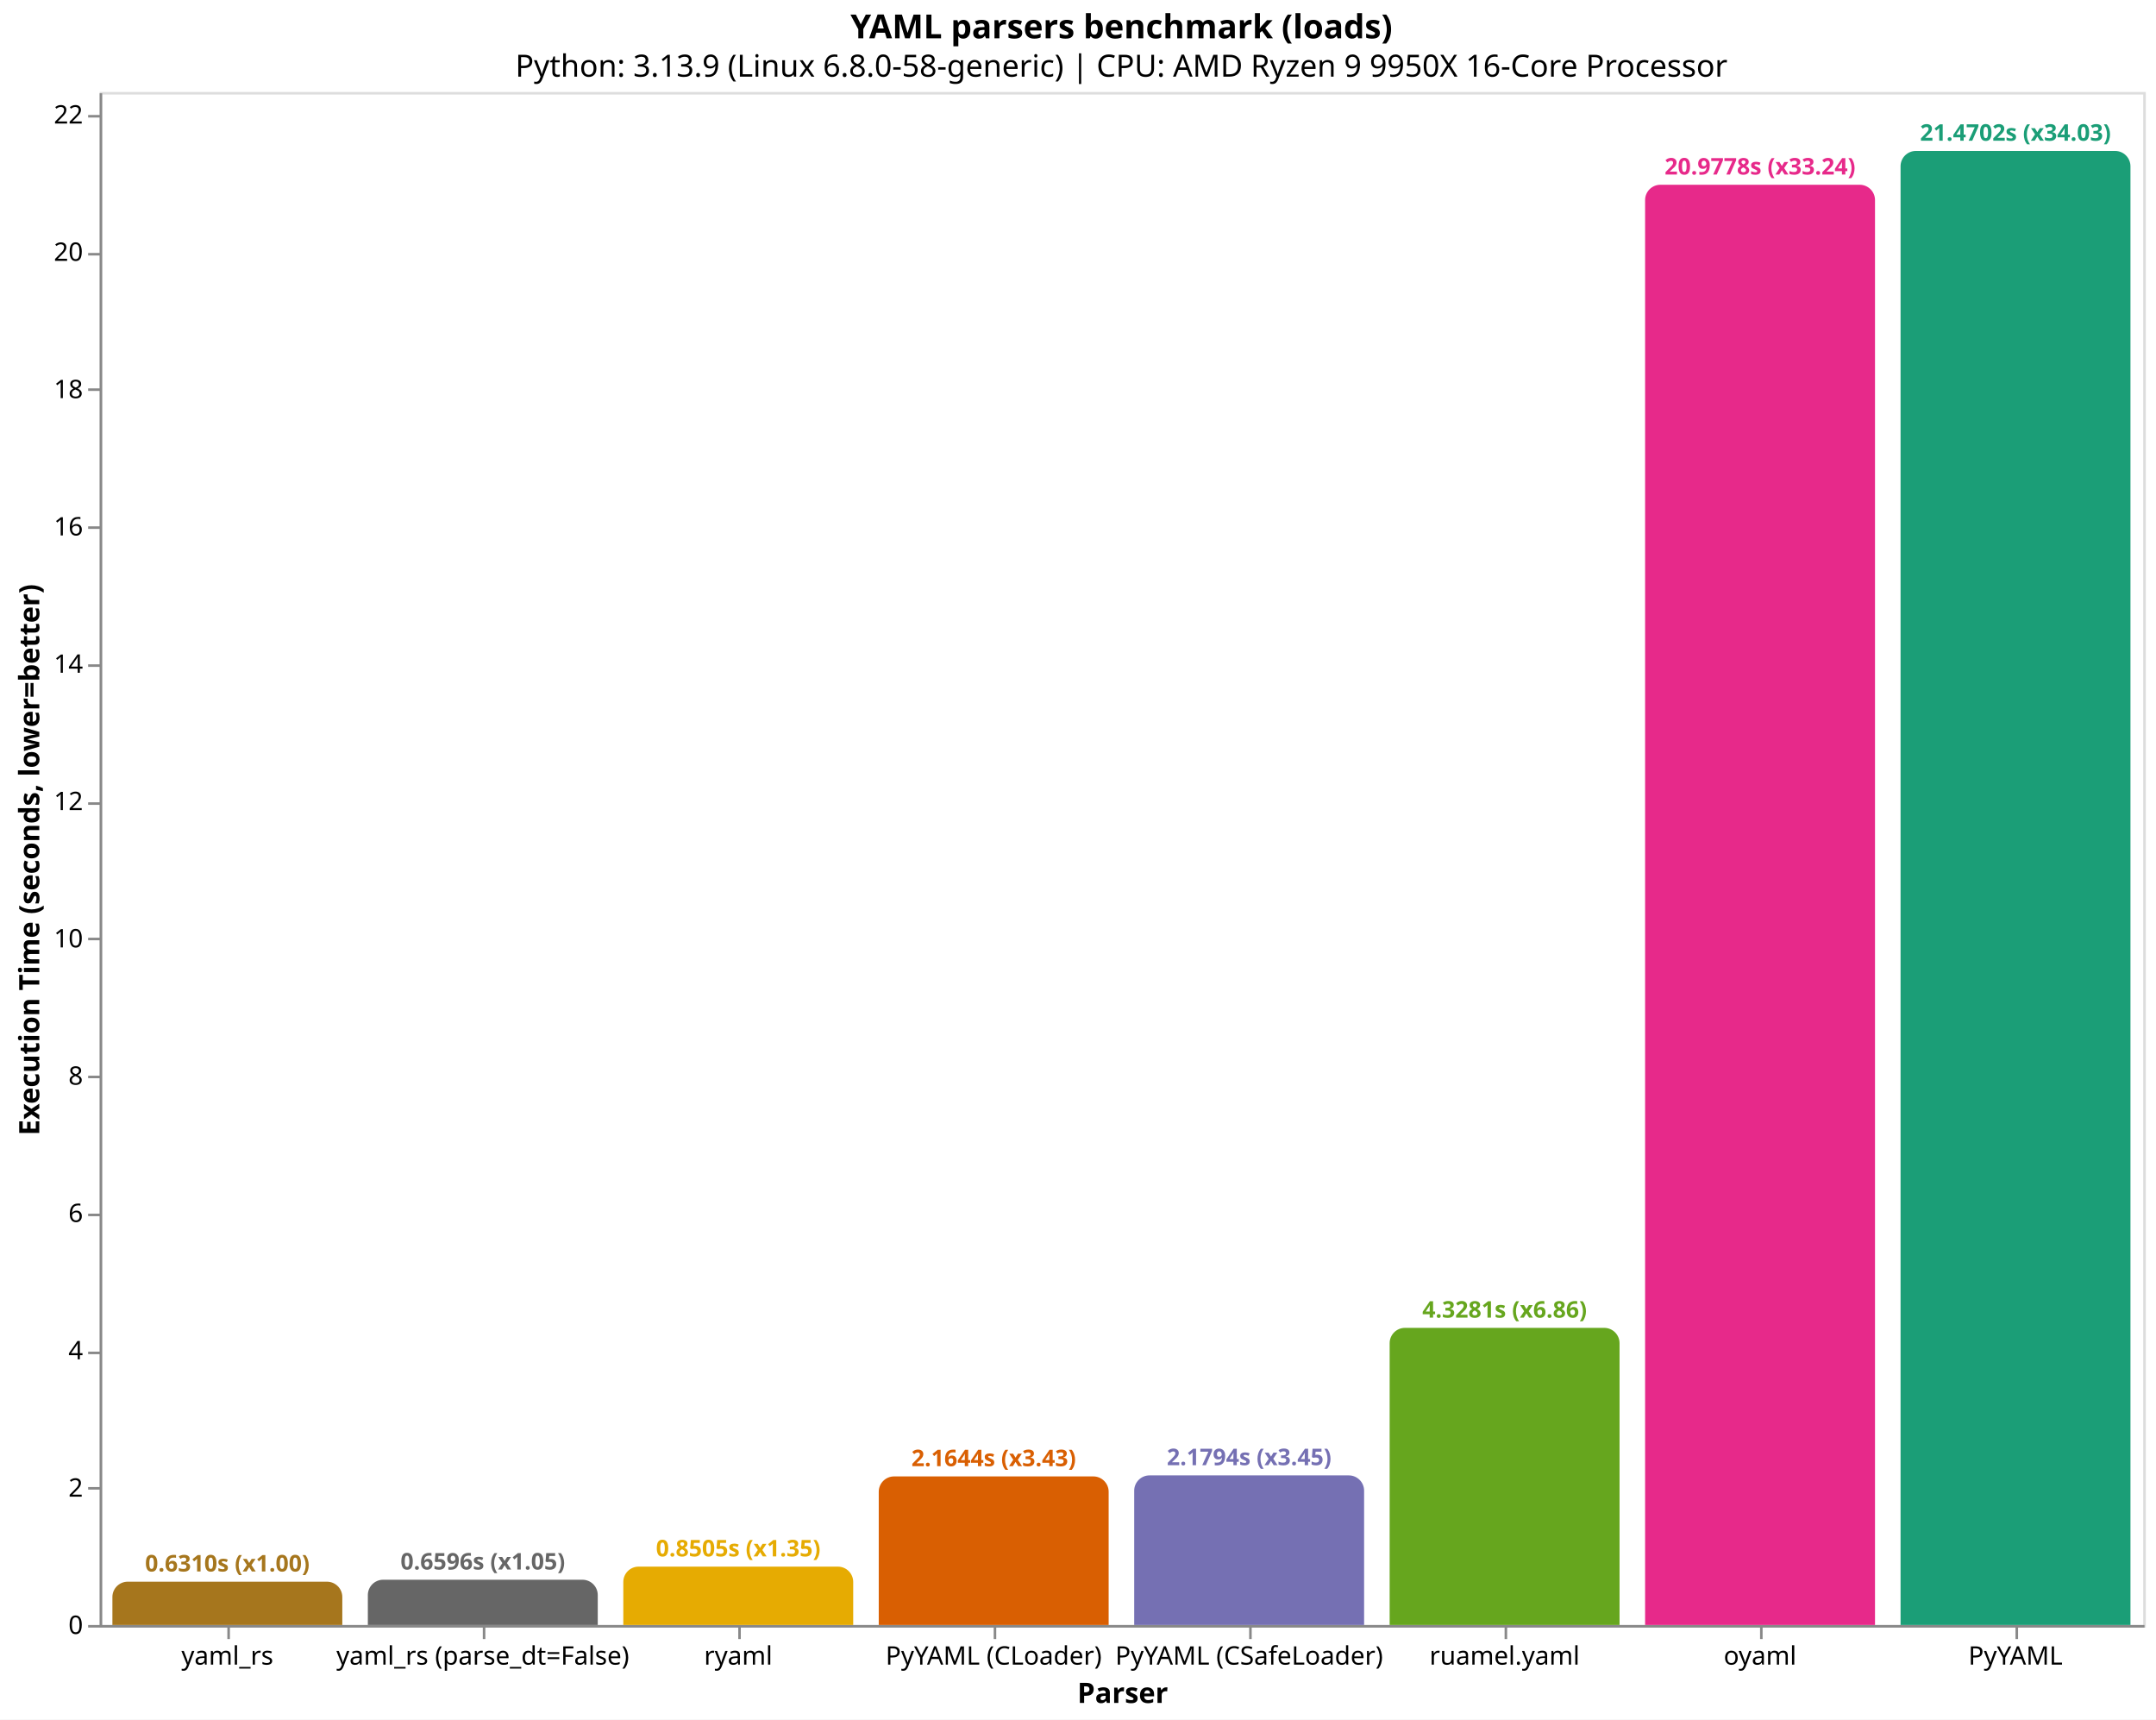
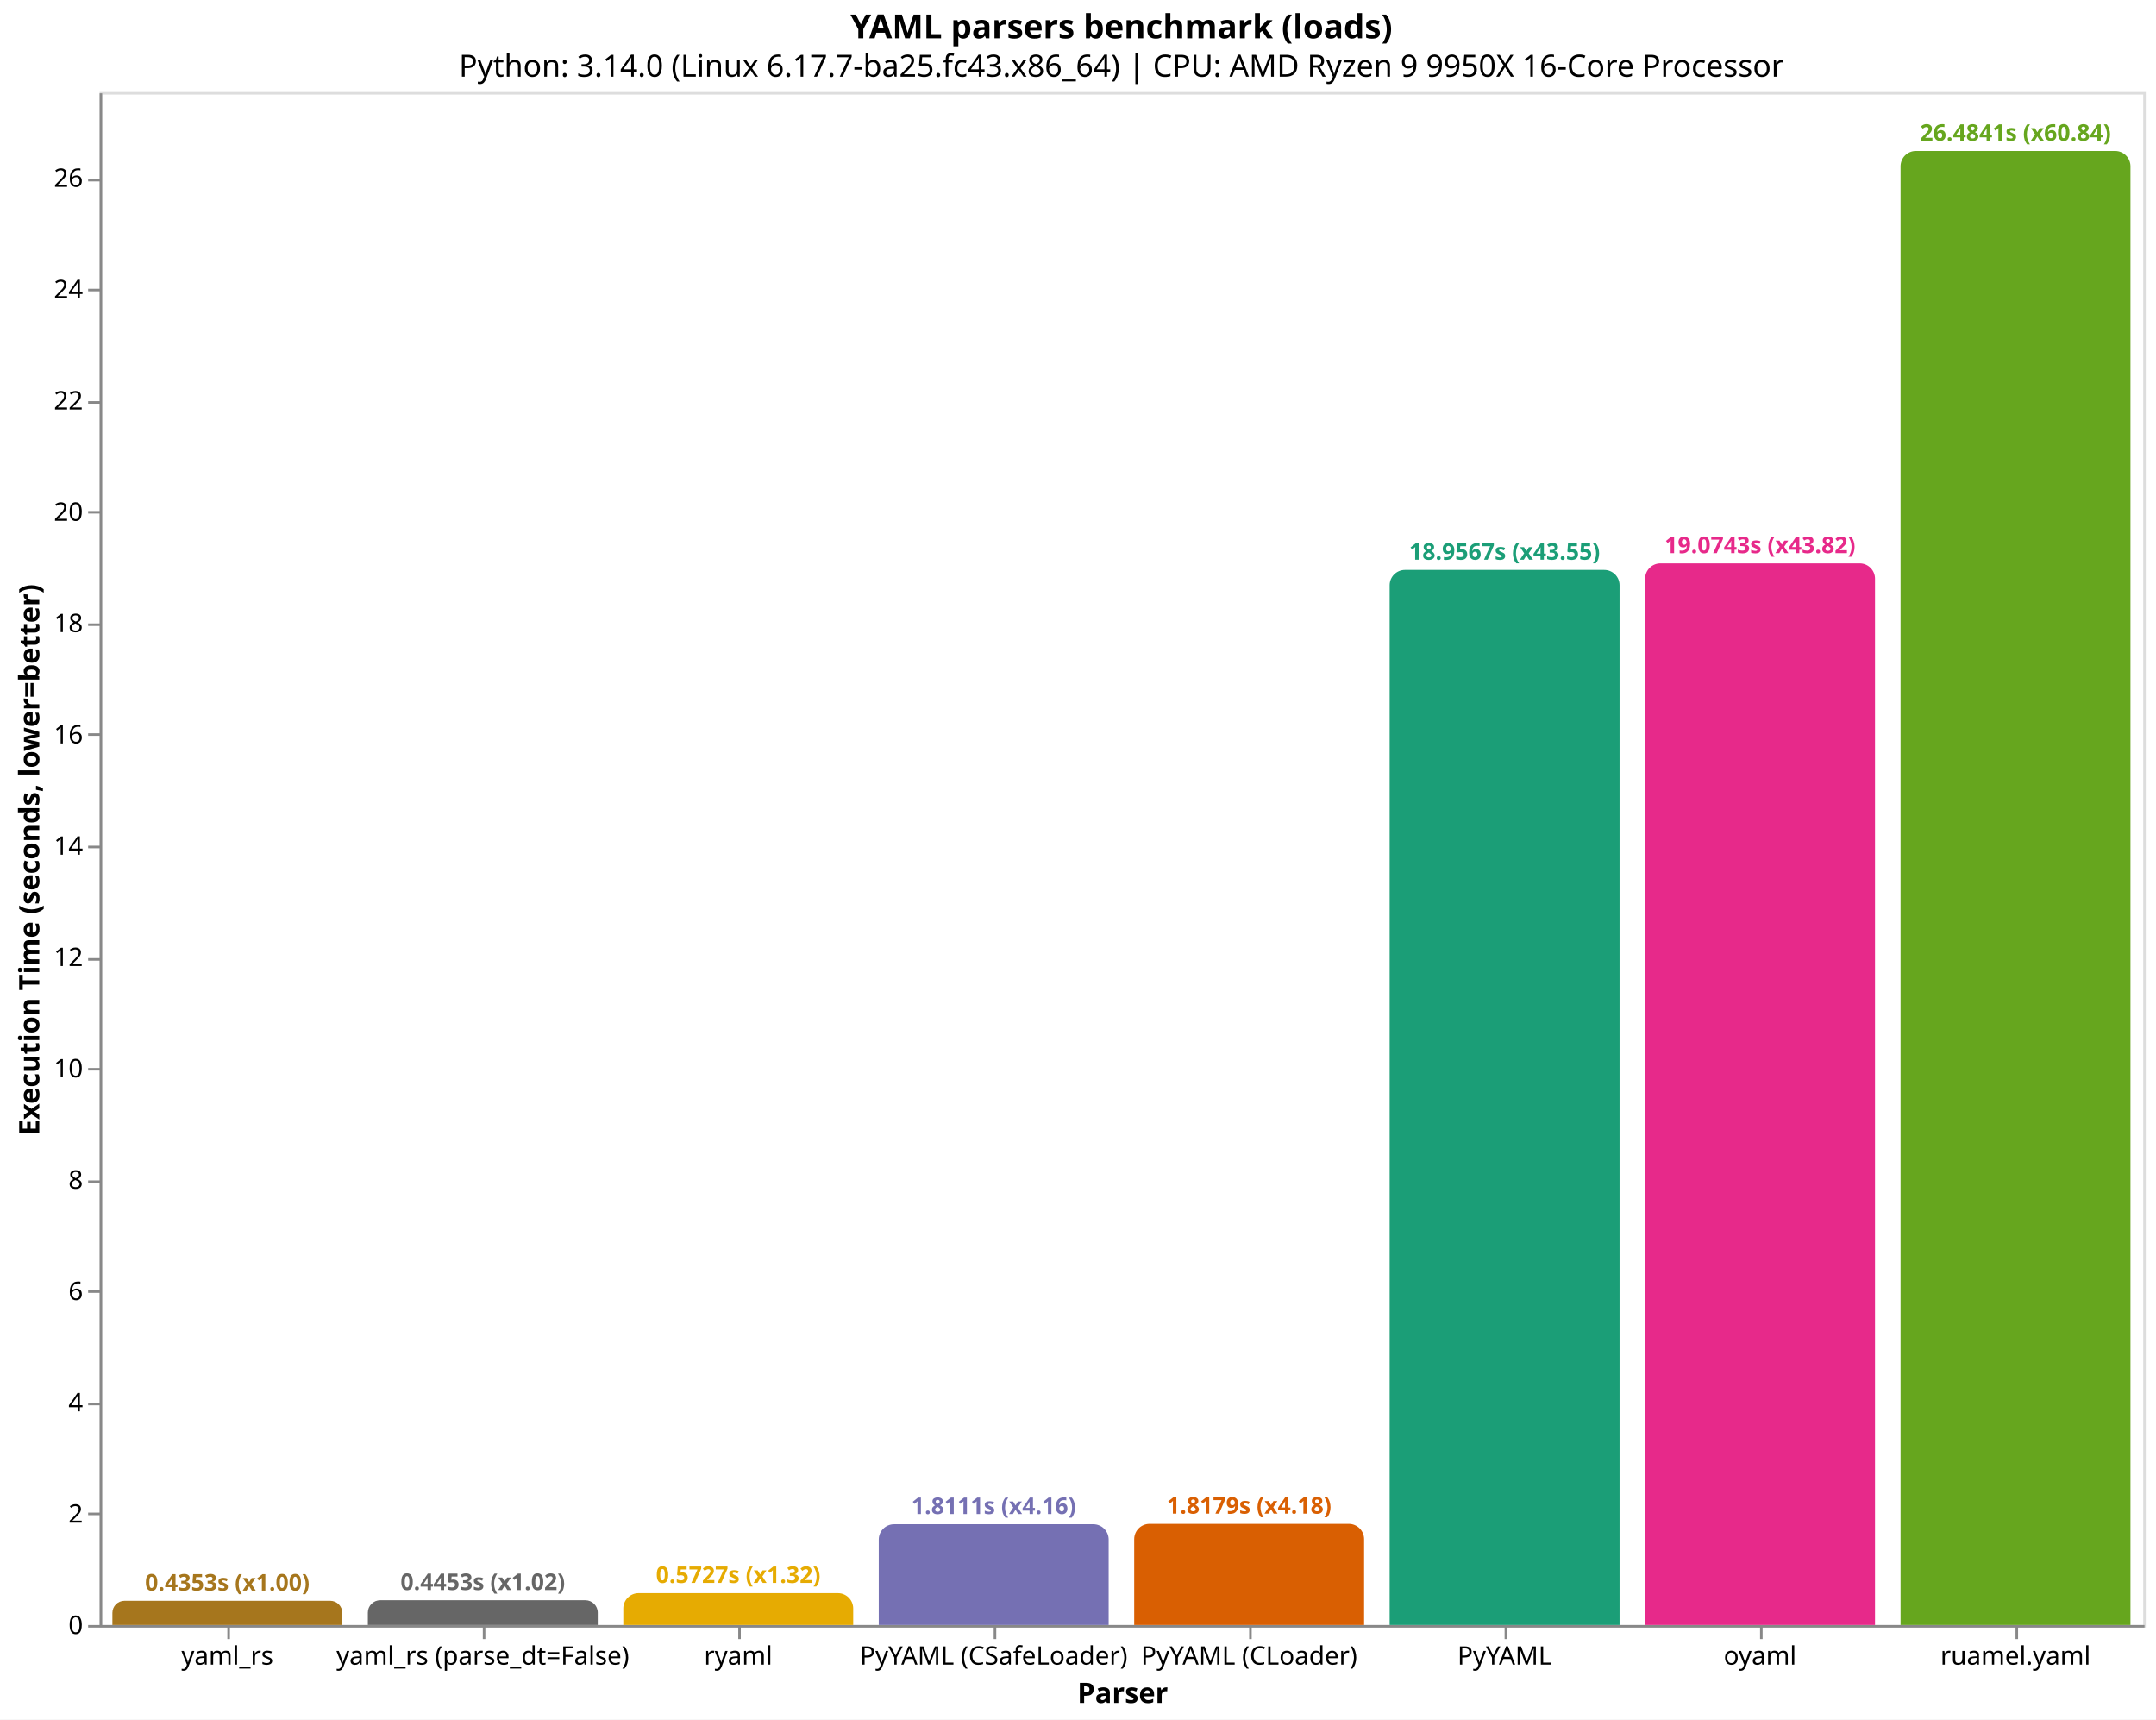
<svg xmlns="http://www.w3.org/2000/svg" version="1.1" class="marks" width="844" height="673" viewBox="0 0 844 673">
  <rect width="844" height="673" fill="white" />
  <g fill="none" stroke-miterlimit="10" transform="translate(39,36)">
    <g class="mark-group role-frame root" role="graphics-object" aria-roledescription="group mark container">
      <g transform="translate(0,0)">
        <path class="background" aria-hidden="true" d="M0.5,0.5h800v600h-800Z" stroke="#ddd" />
        <g>
-           <g class="mark-group role-axis" role="graphics-symbol" aria-roledescription="axis" aria-label="X-axis titled 'Parser' for a discrete scale with 8 values: yaml_rs, yaml_rs (parse_dt=False), ryaml, PyYAML (CLoader), PyYAML (CSafeLoader), ending with PyYAML">
+           <g class="mark-group role-axis" role="graphics-symbol" aria-roledescription="axis" aria-label="X-axis titled 'Parser' for a discrete scale with 8 values: yaml_rs, yaml_rs (parse_dt=False), ryaml, PyYAML (CSafeLoader), PyYAML (CLoader), ending with ruamel.yaml">
            <g transform="translate(0.5,600.5)">
              <path class="background" aria-hidden="true" d="M0,0h0v0h0Z" pointer-events="none" />
              <g>
                <g class="mark-rule role-axis-tick" pointer-events="none">
                  <line transform="translate(50,0)" x2="0" y2="5" stroke="#888" stroke-width="1" opacity="1" />
                  <line transform="translate(150,0)" x2="0" y2="5" stroke="#888" stroke-width="1" opacity="1" />
                  <line transform="translate(250,0)" x2="0" y2="5" stroke="#888" stroke-width="1" opacity="1" />
                  <line transform="translate(350,0)" x2="0" y2="5" stroke="#888" stroke-width="1" opacity="1" />
                  <line transform="translate(450,0)" x2="0" y2="5" stroke="#888" stroke-width="1" opacity="1" />
                  <line transform="translate(550,0)" x2="0" y2="5" stroke="#888" stroke-width="1" opacity="1" />
                  <line transform="translate(650,0)" x2="0" y2="5" stroke="#888" stroke-width="1" opacity="1" />
                  <line transform="translate(750,0)" x2="0" y2="5" stroke="#888" stroke-width="1" opacity="1" />
                </g>
                <g class="mark-text role-axis-label" pointer-events="none">
                  <text text-anchor="middle" transform="translate(49.5,15)" font-family="sans-serif" font-size="10px" fill="#000" opacity="1">yaml_rs</text>
                  <text text-anchor="middle" transform="translate(149.5,15)" font-family="sans-serif" font-size="10px" fill="#000" opacity="1">yaml_rs (parse_dt=False)</text>
                  <text text-anchor="middle" transform="translate(249.5,15)" font-family="sans-serif" font-size="10px" fill="#000" opacity="1">ryaml</text>
-                   <text text-anchor="middle" transform="translate(349.5,15)" font-family="sans-serif" font-size="10px" fill="#000" opacity="1">PyYAML (CLoader)</text>
-                   <text text-anchor="middle" transform="translate(449.5,15)" font-family="sans-serif" font-size="10px" fill="#000" opacity="1">PyYAML (CSafeLoader)</text>
-                   <text text-anchor="middle" transform="translate(549.5,15)" font-family="sans-serif" font-size="10px" fill="#000" opacity="1">ruamel.yaml</text>
+                   <text text-anchor="middle" transform="translate(349.5,15)" font-family="sans-serif" font-size="10px" fill="#000" opacity="1">PyYAML (CSafeLoader)</text>
+                   <text text-anchor="middle" transform="translate(449.5,15)" font-family="sans-serif" font-size="10px" fill="#000" opacity="1">PyYAML (CLoader)</text>
+                   <text text-anchor="middle" transform="translate(549.5,15)" font-family="sans-serif" font-size="10px" fill="#000" opacity="1">PyYAML</text>
                  <text text-anchor="middle" transform="translate(649.5,15)" font-family="sans-serif" font-size="10px" fill="#000" opacity="1">oyaml</text>
-                   <text text-anchor="middle" transform="translate(749.5,15)" font-family="sans-serif" font-size="10px" fill="#000" opacity="1">PyYAML</text>
+                   <text text-anchor="middle" transform="translate(749.5,15)" font-family="sans-serif" font-size="10px" fill="#000" opacity="1">ruamel.yaml</text>
                </g>
                <g class="mark-rule role-axis-domain" pointer-events="none">
                  <line transform="translate(0,0)" x2="800" y2="0" stroke="#888" stroke-width="1" opacity="1" />
                </g>
                <g class="mark-text role-axis-title" pointer-events="none">
                  <text text-anchor="middle" transform="translate(400,30)" font-family="sans-serif" font-size="11px" font-weight="bold" fill="#000" opacity="1">Parser</text>
                </g>
              </g>
              <path class="foreground" aria-hidden="true" d="" pointer-events="none" display="none" />
            </g>
          </g>
-           <g class="mark-group role-axis" role="graphics-symbol" aria-roledescription="axis" aria-label="Y-axis titled 'Execution Time (seconds, lower=better)' for a linear scale with values from 0 to 22">
+           <g class="mark-group role-axis" role="graphics-symbol" aria-roledescription="axis" aria-label="Y-axis titled 'Execution Time (seconds, lower=better)' for a linear scale with values from 0 to 28">
            <g transform="translate(0.5,0.5)">
              <path class="background" aria-hidden="true" d="M0,0h0v0h0Z" pointer-events="none" />
              <g>
                <g class="mark-rule role-axis-tick" pointer-events="none">
                  <line transform="translate(0,600)" x2="-5" y2="0" stroke="#888" stroke-width="1" opacity="1" />
-                   <line transform="translate(0,546)" x2="-5" y2="0" stroke="#888" stroke-width="1" opacity="1" />
-                   <line transform="translate(0,493)" x2="-5" y2="0" stroke="#888" stroke-width="1" opacity="1" />
-                   <line transform="translate(0,439)" x2="-5" y2="0" stroke="#888" stroke-width="1" opacity="1" />
-                   <line transform="translate(0,385)" x2="-5" y2="0" stroke="#888" stroke-width="1" opacity="1" />
-                   <line transform="translate(0,331)" x2="-5" y2="0" stroke="#888" stroke-width="1" opacity="1" />
-                   <line transform="translate(0,278)" x2="-5" y2="0" stroke="#888" stroke-width="1" opacity="1" />
-                   <line transform="translate(0,224)" x2="-5" y2="0" stroke="#888" stroke-width="1" opacity="1" />
-                   <line transform="translate(0,170)" x2="-5" y2="0" stroke="#888" stroke-width="1" opacity="1" />
-                   <line transform="translate(0,116)" x2="-5" y2="0" stroke="#888" stroke-width="1" opacity="1" />
-                   <line transform="translate(0,63)" x2="-5" y2="0" stroke="#888" stroke-width="1" opacity="1" />
-                   <line transform="translate(0,9)" x2="-5" y2="0" stroke="#888" stroke-width="1" opacity="1" />
+                   <line transform="translate(0,556)" x2="-5" y2="0" stroke="#888" stroke-width="1" opacity="1" />
+                   <line transform="translate(0,513)" x2="-5" y2="0" stroke="#888" stroke-width="1" opacity="1" />
+                   <line transform="translate(0,469)" x2="-5" y2="0" stroke="#888" stroke-width="1" opacity="1" />
+                   <line transform="translate(0,426)" x2="-5" y2="0" stroke="#888" stroke-width="1" opacity="1" />
+                   <line transform="translate(0,382)" x2="-5" y2="0" stroke="#888" stroke-width="1" opacity="1" />
+                   <line transform="translate(0,339)" x2="-5" y2="0" stroke="#888" stroke-width="1" opacity="1" />
+                   <line transform="translate(0,295)" x2="-5" y2="0" stroke="#888" stroke-width="1" opacity="1" />
+                   <line transform="translate(0,251)" x2="-5" y2="0" stroke="#888" stroke-width="1" opacity="1" />
+                   <line transform="translate(0,208)" x2="-5" y2="0" stroke="#888" stroke-width="1" opacity="1" />
+                   <line transform="translate(0,164)" x2="-5" y2="0" stroke="#888" stroke-width="1" opacity="1" />
+                   <line transform="translate(0,121)" x2="-5" y2="0" stroke="#888" stroke-width="1" opacity="1" />
+                   <line transform="translate(0,77)" x2="-5" y2="0" stroke="#888" stroke-width="1" opacity="1" />
+                   <line transform="translate(0,34)" x2="-5" y2="0" stroke="#888" stroke-width="1" opacity="1" />
                </g>
                <g class="mark-text role-axis-label" pointer-events="none">
                  <text text-anchor="end" transform="translate(-7,603)" font-family="sans-serif" font-size="10px" fill="#000" opacity="1">0</text>
-                   <text text-anchor="end" transform="translate(-7,549.2584)" font-family="sans-serif" font-size="10px" fill="#000" opacity="1">2</text>
-                   <text text-anchor="end" transform="translate(-7,495.5167)" font-family="sans-serif" font-size="10px" fill="#000" opacity="1">4</text>
-                   <text text-anchor="end" transform="translate(-7,441.7751)" font-family="sans-serif" font-size="10px" fill="#000" opacity="1">6</text>
-                   <text text-anchor="end" transform="translate(-7,388.0335)" font-family="sans-serif" font-size="10px" fill="#000" opacity="1">8</text>
-                   <text text-anchor="end" transform="translate(-7,334.2918)" font-family="sans-serif" font-size="10px" fill="#000" opacity="1">10</text>
-                   <text text-anchor="end" transform="translate(-7,280.5502)" font-family="sans-serif" font-size="10px" fill="#000" opacity="1">12</text>
-                   <text text-anchor="end" transform="translate(-7,226.8086)" font-family="sans-serif" font-size="10px" fill="#000" opacity="1">14</text>
-                   <text text-anchor="end" transform="translate(-7,173.0669)" font-family="sans-serif" font-size="10px" fill="#000" opacity="1">16</text>
-                   <text text-anchor="end" transform="translate(-7,119.3253)" font-family="sans-serif" font-size="10px" fill="#000" opacity="1">18</text>
-                   <text text-anchor="end" transform="translate(-7,65.58365)" font-family="sans-serif" font-size="10px" fill="#000" opacity="1">20</text>
-                   <text text-anchor="end" transform="translate(-7,11.84201)" font-family="sans-serif" font-size="10px" fill="#000" opacity="1">22</text>
+                   <text text-anchor="end" transform="translate(-7,559.4324)" font-family="sans-serif" font-size="10px" fill="#000" opacity="1">2</text>
+                   <text text-anchor="end" transform="translate(-7,515.8649)" font-family="sans-serif" font-size="10px" fill="#000" opacity="1">4</text>
+                   <text text-anchor="end" transform="translate(-7,472.2973)" font-family="sans-serif" font-size="10px" fill="#000" opacity="1">6</text>
+                   <text text-anchor="end" transform="translate(-7,428.7298)" font-family="sans-serif" font-size="10px" fill="#000" opacity="1">8</text>
+                   <text text-anchor="end" transform="translate(-7,385.1622)" font-family="sans-serif" font-size="10px" fill="#000" opacity="1">10</text>
+                   <text text-anchor="end" transform="translate(-7,341.5946)" font-family="sans-serif" font-size="10px" fill="#000" opacity="1">12</text>
+                   <text text-anchor="end" transform="translate(-7,298.0271)" font-family="sans-serif" font-size="10px" fill="#000" opacity="1">14</text>
+                   <text text-anchor="end" transform="translate(-7,254.4595)" font-family="sans-serif" font-size="10px" fill="#000" opacity="1">16</text>
+                   <text text-anchor="end" transform="translate(-7,210.8919)" font-family="sans-serif" font-size="10px" fill="#000" opacity="1">18</text>
+                   <text text-anchor="end" transform="translate(-7,167.3244)" font-family="sans-serif" font-size="10px" fill="#000" opacity="1">20</text>
+                   <text text-anchor="end" transform="translate(-7,123.7568)" font-family="sans-serif" font-size="10px" fill="#000" opacity="1">22</text>
+                   <text text-anchor="end" transform="translate(-7,80.18926)" font-family="sans-serif" font-size="10px" fill="#000" opacity="1">24</text>
+                   <text text-anchor="end" transform="translate(-7,36.6217)" font-family="sans-serif" font-size="10px" fill="#000" opacity="1">26</text>
                </g>
                <g class="mark-rule role-axis-domain" pointer-events="none">
                  <line transform="translate(0,600)" x2="0" y2="-600" stroke="#888" stroke-width="1" opacity="1" />
                </g>
                <g class="mark-text role-axis-title" pointer-events="none">
                  <text text-anchor="middle" transform="translate(-22.12305,300) rotate(-90) translate(0,-2)" font-family="sans-serif" font-size="11px" font-weight="bold" fill="#000" opacity="1">Execution Time (seconds, lower=better)</text>
                </g>
              </g>
              <path class="foreground" aria-hidden="true" d="" pointer-events="none" display="none" />
            </g>
          </g>
          <g class="mark-group role-scope" role="graphics-object" aria-roledescription="group mark container">
-             <g transform="translate(5,583.0443)">
-               <path class="background" aria-hidden="true" d="M6,0L84,0C87.311,0,90,2.689,90,6L90,16.956C90,16.956,90,16.956,90,16.956L0,16.956C0,16.956,0,16.956,0,16.956L0,6C0,2.689,2.689,0,6,0Z" />
+             <g transform="translate(5,590.518)">
+               <path class="background" aria-hidden="true" d="M4.741,0L85.259,0C87.876,0,90,2.124,90,4.741L90,9.482C90,9.482,90,9.482,90,9.482L0,9.482C0,9.482,0,9.482,0,9.482L0,4.741C0,2.124,2.124,0,4.741,0Z" />
              <g clip-path="url(#clip1)">
                <g class="mark-group role-scope" role="graphics-object" aria-roledescription="group mark container">
-                   <g transform="translate(0,-583.0443)">
-                     <path class="background" aria-hidden="true" d="M0,0h90v0h-90Z" />
-                     <g>
-                       <g class="mark-rect role-mark layer_0_marks" role="graphics-object" aria-roledescription="rect mark container">
-                         <path aria-label="Parser: yaml_rs; Execution Time (seconds, lower=better): 0.631007436042; parser: yaml_rs; Execution Time (s): 0.6310; Slowdown: 1.00" role="graphics-symbol" aria-roledescription="bar" d="M0,583.044h90v16.956h-90Z" fill="#a6761d" />
-                       </g>
-                     </g>
-                     <path class="foreground" aria-hidden="true" d="" display="none" />
-                   </g>
-                 </g>
-               </g>
-               <path class="foreground" aria-hidden="true" d="" display="none" />
-             </g>
-             <g transform="translate(105,582.2755)">
-               <path class="background" aria-hidden="true" d="M6,0L84,0C87.311,0,90,2.689,90,6L90,17.724C90,17.724,90,17.724,90,17.724L0,17.724C0,17.724,0,17.724,0,17.724L0,6C0,2.689,2.689,0,6,0Z" />
+                   <g transform="translate(0,-590.518)">
+                     <path class="background" aria-hidden="true" d="M0,0h90v0h-90Z" />
+                     <g>
+                       <g class="mark-rect role-mark layer_0_marks" role="graphics-object" aria-roledescription="rect mark container">
+                         <path aria-label="Parser: yaml_rs; Execution Time (seconds, lower=better): 0.435276087999; parser: yaml_rs; Execution Time (s): 0.4353; Slowdown: 1.00" role="graphics-symbol" aria-roledescription="bar" d="M0,590.518h90v9.482h-90Z" fill="#a6761d" />
+                       </g>
+                     </g>
+                     <path class="foreground" aria-hidden="true" d="" display="none" />
+                   </g>
+                 </g>
+               </g>
+               <path class="foreground" aria-hidden="true" d="" display="none" />
+             </g>
+             <g transform="translate(105,590.2987)">
+               <path class="background" aria-hidden="true" d="M4.851,0L85.149,0C87.826,0,90,2.174,90,4.851L90,9.701C90,9.701,90,9.701,90,9.701L0,9.701C0,9.701,0,9.701,0,9.701L0,4.851C0,2.174,2.174,0,4.851,0Z" />
              <g clip-path="url(#clip2)">
                <g class="mark-group role-scope" role="graphics-object" aria-roledescription="group mark container">
-                   <g transform="translate(0,-582.2755)">
-                     <path class="background" aria-hidden="true" d="M0,0h90v0h-90Z" />
-                     <g>
-                       <g class="mark-rect role-mark layer_0_marks" role="graphics-object" aria-roledescription="rect mark container">
-                         <path aria-label="Parser: yaml_rs (parse_dt=False); Execution Time (seconds, lower=better): 0.659617808027; parser: yaml_rs (parse_dt=False); Execution Time (s): 0.6596; Slowdown: 1.05" role="graphics-symbol" aria-roledescription="bar" d="M0,582.276h90v17.724h-90Z" fill="#666666" />
-                       </g>
-                     </g>
-                     <path class="foreground" aria-hidden="true" d="" display="none" />
-                   </g>
-                 </g>
-               </g>
-               <path class="foreground" aria-hidden="true" d="" display="none" />
-             </g>
-             <g transform="translate(205,577.1464)">
-               <path class="background" aria-hidden="true" d="M6,0L84,0C87.311,0,90,2.689,90,6L90,22.854C90,22.854,90,22.854,90,22.854L0,22.854C0,22.854,0,22.854,0,22.854L0,6C0,2.689,2.689,0,6,0Z" />
+                   <g transform="translate(0,-590.2987)">
+                     <path class="background" aria-hidden="true" d="M0,0h90v0h-90Z" />
+                     <g>
+                       <g class="mark-rect role-mark layer_0_marks" role="graphics-object" aria-roledescription="rect mark container">
+                         <path aria-label="Parser: yaml_rs (parse_dt=False); Execution Time (seconds, lower=better): 0.445345532666; parser: yaml_rs (parse_dt=False); Execution Time (s): 0.4453; Slowdown: 1.02" role="graphics-symbol" aria-roledescription="bar" d="M0,590.299h90v9.701h-90Z" fill="#666666" />
+                       </g>
+                     </g>
+                     <path class="foreground" aria-hidden="true" d="" display="none" />
+                   </g>
+                 </g>
+               </g>
+               <path class="foreground" aria-hidden="true" d="" display="none" />
+             </g>
+             <g transform="translate(205,587.5246)">
+               <path class="background" aria-hidden="true" d="M6,0L84,0C87.311,0,90,2.689,90,6L90,12.475C90,12.475,90,12.475,90,12.475L0,12.475C0,12.475,0,12.475,0,12.475L0,6C0,2.689,2.689,0,6,0Z" />
              <g clip-path="url(#clip3)">
                <g class="mark-group role-scope" role="graphics-object" aria-roledescription="group mark container">
-                   <g transform="translate(0,-577.1464)">
-                     <path class="background" aria-hidden="true" d="M0,0h90v0h-90Z" />
-                     <g>
-                       <g class="mark-rect role-mark layer_0_marks" role="graphics-object" aria-roledescription="rect mark container">
-                         <path aria-label="Parser: ryaml; Execution Time (seconds, lower=better): 0.850498959965; parser: ryaml; Execution Time (s): 0.8505; Slowdown: 1.35" role="graphics-symbol" aria-roledescription="bar" d="M0,577.146h90v22.854h-90Z" fill="#e6ab02" />
-                       </g>
-                     </g>
-                     <path class="foreground" aria-hidden="true" d="" display="none" />
-                   </g>
-                 </g>
-               </g>
-               <path class="foreground" aria-hidden="true" d="" display="none" />
-             </g>
-             <g transform="translate(305,541.841)">
-               <path class="background" aria-hidden="true" d="M6,0L84,0C87.311,0,90,2.689,90,6L90,58.159C90,58.159,90,58.159,90,58.159L0,58.159C0,58.159,0,58.159,0,58.159L0,6C0,2.689,2.689,0,6,0Z" />
+                   <g transform="translate(0,-587.5246)">
+                     <path class="background" aria-hidden="true" d="M0,0h90v0h-90Z" />
+                     <g>
+                       <g class="mark-rect role-mark layer_0_marks" role="graphics-object" aria-roledescription="rect mark container">
+                         <path aria-label="Parser: ryaml; Execution Time (seconds, lower=better): 0.572690335667; parser: ryaml; Execution Time (s): 0.5727; Slowdown: 1.32" role="graphics-symbol" aria-roledescription="bar" d="M0,587.525h90v12.475h-90Z" fill="#e6ab02" />
+                       </g>
+                     </g>
+                     <path class="foreground" aria-hidden="true" d="" display="none" />
+                   </g>
+                 </g>
+               </g>
+               <path class="foreground" aria-hidden="true" d="" display="none" />
+             </g>
+             <g transform="translate(305,560.5465)">
+               <path class="background" aria-hidden="true" d="M6,0L84,0C87.311,0,90,2.689,90,6L90,39.454C90,39.454,90,39.454,90,39.454L0,39.454C0,39.454,0,39.454,0,39.454L0,6C0,2.689,2.689,0,6,0Z" />
              <g clip-path="url(#clip4)">
                <g class="mark-group role-scope" role="graphics-object" aria-roledescription="group mark container">
-                   <g transform="translate(0,-541.841)">
-                     <path class="background" aria-hidden="true" d="M0,0h90v0h-90Z" />
-                     <g>
-                       <g class="mark-rect role-mark layer_0_marks" role="graphics-object" aria-roledescription="rect mark container">
-                         <path aria-label="Parser: PyYAML (CLoader); Execution Time (seconds, lower=better): 2.16439132827; parser: PyYAML (CLoader); Execution Time (s): 2.1644; Slowdown: 3.43" role="graphics-symbol" aria-roledescription="bar" d="M0,541.841h90v58.159h-90Z" fill="#d95f02" />
-                       </g>
-                     </g>
-                     <path class="foreground" aria-hidden="true" d="" display="none" />
-                   </g>
-                 </g>
-               </g>
-               <path class="foreground" aria-hidden="true" d="" display="none" />
-             </g>
-             <g transform="translate(405,541.4368)">
-               <path class="background" aria-hidden="true" d="M6,0L84,0C87.311,0,90,2.689,90,6L90,58.563C90,58.563,90,58.563,90,58.563L0,58.563C0,58.563,0,58.563,0,58.563L0,6C0,2.689,2.689,0,6,0Z" />
+                   <g transform="translate(0,-560.5465)">
+                     <path class="background" aria-hidden="true" d="M0,0h90v0h-90Z" />
+                     <g>
+                       <g class="mark-rect role-mark layer_0_marks" role="graphics-object" aria-roledescription="rect mark container">
+                         <path aria-label="Parser: PyYAML (CSafeLoader); Execution Time (seconds, lower=better): 1.811143147; parser: PyYAML (CSafeLoader); Execution Time (s): 1.8111; Slowdown: 4.16" role="graphics-symbol" aria-roledescription="bar" d="M0,560.546h90v39.454h-90Z" fill="#7570b3" />
+                       </g>
+                     </g>
+                     <path class="foreground" aria-hidden="true" d="" display="none" />
+                   </g>
+                 </g>
+               </g>
+               <path class="foreground" aria-hidden="true" d="" display="none" />
+             </g>
+             <g transform="translate(405,560.4003)">
+               <path class="background" aria-hidden="true" d="M6,0L84,0C87.311,0,90,2.689,90,6L90,39.6C90,39.6,90,39.6,90,39.6L0,39.6C0,39.6,0,39.6,0,39.6L0,6C0,2.689,2.689,0,6,0Z" />
              <g clip-path="url(#clip5)">
                <g class="mark-group role-scope" role="graphics-object" aria-roledescription="group mark container">
-                   <g transform="translate(0,-541.4368)">
-                     <path class="background" aria-hidden="true" d="M0,0h90v0h-90Z" />
-                     <g>
-                       <g class="mark-rect role-mark layer_0_marks" role="graphics-object" aria-roledescription="rect mark container">
-                         <path aria-label="Parser: PyYAML (CSafeLoader); Execution Time (seconds, lower=better): 2.17943572773; parser: PyYAML (CSafeLoader); Execution Time (s): 2.1794; Slowdown: 3.45" role="graphics-symbol" aria-roledescription="bar" d="M0,541.437h90v58.563h-90Z" fill="#7570b3" />
-                       </g>
-                     </g>
-                     <path class="foreground" aria-hidden="true" d="" display="none" />
-                   </g>
-                 </g>
-               </g>
-               <path class="foreground" aria-hidden="true" d="" display="none" />
-             </g>
-             <g transform="translate(505,483.7002)">
-               <path class="background" aria-hidden="true" d="M6,0L84,0C87.311,0,90,2.689,90,6L90,116.3C90,116.3,90,116.3,90,116.3L0,116.3C0,116.3,0,116.3,0,116.3L0,6C0,2.689,2.689,0,6,0Z" />
+                   <g transform="translate(0,-560.4003)">
+                     <path class="background" aria-hidden="true" d="M0,0h90v0h-90Z" />
+                     <g>
+                       <g class="mark-rect role-mark layer_0_marks" role="graphics-object" aria-roledescription="rect mark container">
+                         <path aria-label="Parser: PyYAML (CLoader); Execution Time (seconds, lower=better): 1.81785186633; parser: PyYAML (CLoader); Execution Time (s): 1.8179; Slowdown: 4.18" role="graphics-symbol" aria-roledescription="bar" d="M0,560.4h90v39.6h-90Z" fill="#d95f02" />
+                       </g>
+                     </g>
+                     <path class="foreground" aria-hidden="true" d="" display="none" />
+                   </g>
+                 </g>
+               </g>
+               <path class="foreground" aria-hidden="true" d="" display="none" />
+             </g>
+             <g transform="translate(505,187.0515)">
+               <path class="background" aria-hidden="true" d="M6,0L84,0C87.311,0,90,2.689,90,6L90,412.949C90,412.949,90,412.949,90,412.949L0,412.949C0,412.949,0,412.949,0,412.949L0,6C0,2.689,2.689,0,6,0Z" />
              <g clip-path="url(#clip6)">
                <g class="mark-group role-scope" role="graphics-object" aria-roledescription="group mark container">
-                   <g transform="translate(0,-483.7002)">
-                     <path class="background" aria-hidden="true" d="M0,0h90v0h-90Z" />
-                     <g>
-                       <g class="mark-rect role-mark layer_0_marks" role="graphics-object" aria-roledescription="rect mark container">
-                         <path aria-label="Parser: ruamel.yaml; Execution Time (seconds, lower=better): 4.32810800732; parser: ruamel.yaml; Execution Time (s): 4.3281; Slowdown: 6.86" role="graphics-symbol" aria-roledescription="bar" d="M0,483.7h90v116.3h-90Z" fill="#66a61e" />
-                       </g>
-                     </g>
-                     <path class="foreground" aria-hidden="true" d="" display="none" />
-                   </g>
-                 </g>
-               </g>
-               <path class="foreground" aria-hidden="true" d="" display="none" />
-             </g>
-             <g transform="translate(605,36.30944)">
-               <path class="background" aria-hidden="true" d="M6,0L84,0C87.311,0,90,2.689,90,6L90,563.691C90,563.691,90,563.691,90,563.691L0,563.691C0,563.691,0,563.691,0,563.691L0,6C0,2.689,2.689,0,6,0Z" />
+                   <g transform="translate(0,-187.0515)">
+                     <path class="background" aria-hidden="true" d="M0,0h90v0h-90Z" />
+                     <g>
+                       <g class="mark-rect role-mark layer_0_marks" role="graphics-object" aria-roledescription="rect mark container">
+                         <path aria-label="Parser: PyYAML; Execution Time (seconds, lower=better): 18.956697355; parser: PyYAML; Execution Time (s): 18.9567; Slowdown: 43.55" role="graphics-symbol" aria-roledescription="bar" d="M0,187.051h90v412.949h-90Z" fill="#1b9e77" />
+                       </g>
+                     </g>
+                     <path class="foreground" aria-hidden="true" d="" display="none" />
+                   </g>
+                 </g>
+               </g>
+               <path class="foreground" aria-hidden="true" d="" display="none" />
+             </g>
+             <g transform="translate(605,184.4906)">
+               <path class="background" aria-hidden="true" d="M6,0L84,0C87.311,0,90,2.689,90,6L90,415.509C90,415.509,90,415.509,90,415.509L0,415.509C0,415.509,0,415.509,0,415.509L0,6C0,2.689,2.689,0,6,0Z" />
              <g clip-path="url(#clip7)">
                <g class="mark-group role-scope" role="graphics-object" aria-roledescription="group mark container">
-                   <g transform="translate(0,-36.30944)">
-                     <path class="background" aria-hidden="true" d="M0,0h90v0h-90Z" />
-                     <g>
-                       <g class="mark-rect role-mark layer_0_marks" role="graphics-object" aria-roledescription="rect mark container">
-                         <path aria-label="Parser: oyaml; Execution Time (seconds, lower=better): 20.9777970383; parser: oyaml; Execution Time (s): 20.9778; Slowdown: 33.24" role="graphics-symbol" aria-roledescription="bar" d="M0,36.309h90v563.691h-90Z" fill="#e7298a" />
+                   <g transform="translate(0,-184.4906)">
+                     <path class="background" aria-hidden="true" d="M0,0h90v0h-90Z" />
+                     <g>
+                       <g class="mark-rect role-mark layer_0_marks" role="graphics-object" aria-roledescription="rect mark container">
+                         <path aria-label="Parser: oyaml; Execution Time (seconds, lower=better): 19.074254552; parser: oyaml; Execution Time (s): 19.0743; Slowdown: 43.82" role="graphics-symbol" aria-roledescription="bar" d="M0,184.491h90v415.509h-90Z" fill="#e7298a" />
                      </g>
                    </g>
                    <path class="foreground" aria-hidden="true" d="" display="none" />
                  </g>
                </g>
              </g>
              <path class="foreground" aria-hidden="true" d="" display="none" />
            </g>
            <g transform="translate(705,23.07692)">
              <path class="background" aria-hidden="true" d="M6,0L84,0C87.311,0,90,2.689,90,6L90,576.923C90,576.923,90,576.923,90,576.923L0,576.923C0,576.923,0,576.923,0,576.923L0,6C0,2.689,2.689,0,6,0Z" />
              <g clip-path="url(#clip8)">
                <g class="mark-group role-scope" role="graphics-object" aria-roledescription="group mark container">
                  <g transform="translate(0,-23.07692)">
                    <path class="background" aria-hidden="true" d="M0,0h90v0h-90Z" />
                    <g>
                      <g class="mark-rect role-mark layer_0_marks" role="graphics-object" aria-roledescription="rect mark container">
-                         <path aria-label="Parser: PyYAML; Execution Time (seconds, lower=better): 21.47024649; parser: PyYAML; Execution Time (s): 21.4702; Slowdown: 34.03" role="graphics-symbol" aria-roledescription="bar" d="M0,23.077h90v576.923h-90Z" fill="#1b9e77" />
+                         <path aria-label="Parser: ruamel.yaml; Execution Time (seconds, lower=better): 26.484065602; parser: ruamel.yaml; Execution Time (s): 26.4841; Slowdown: 60.84" role="graphics-symbol" aria-roledescription="bar" d="M0,23.077h90v576.923h-90Z" fill="#66a61e" />
                      </g>
                    </g>
                    <path class="foreground" aria-hidden="true" d="" display="none" />
                  </g>
                </g>
              </g>
              <path class="foreground" aria-hidden="true" d="" display="none" />
            </g>
          </g>
          <g class="mark-text role-mark layer_1_marks" role="graphics-object" aria-roledescription="text mark container">
-             <text aria-label="Parser: yaml_rs; Execution Time (seconds, lower=better): 0.631007436042; parser: yaml_rs; label: 0.6310s (x1.00); Execution Time (s): 0.6310; Slowdown: 1.00" role="graphics-symbol" aria-roledescription="text mark" text-anchor="middle" transform="translate(50,579.0443)" font-family="sans-serif" font-size="9px" font-weight="bold" fill="#a6761d">0.6310s (x1.00)</text>
-             <text aria-label="Parser: yaml_rs (parse_dt=False); Execution Time (seconds, lower=better): 0.659617808027; parser: yaml_rs (parse_dt=False); label: 0.6596s (x1.05); Execution Time (s): 0.6596; Slowdown: 1.05" role="graphics-symbol" aria-roledescription="text mark" text-anchor="middle" transform="translate(150,578.2755)" font-family="sans-serif" font-size="9px" font-weight="bold" fill="#666666">0.6596s (x1.05)</text>
-             <text aria-label="Parser: ryaml; Execution Time (seconds, lower=better): 0.850498959965; parser: ryaml; label: 0.8505s (x1.35); Execution Time (s): 0.8505; Slowdown: 1.35" role="graphics-symbol" aria-roledescription="text mark" text-anchor="middle" transform="translate(250,573.1464)" font-family="sans-serif" font-size="9px" font-weight="bold" fill="#e6ab02">0.8505s (x1.35)</text>
-             <text aria-label="Parser: PyYAML (CLoader); Execution Time (seconds, lower=better): 2.16439132827; parser: PyYAML (CLoader); label: 2.1644s (x3.43); Execution Time (s): 2.1644; Slowdown: 3.43" role="graphics-symbol" aria-roledescription="text mark" text-anchor="middle" transform="translate(350,537.841)" font-family="sans-serif" font-size="9px" font-weight="bold" fill="#d95f02">2.1644s (x3.43)</text>
-             <text aria-label="Parser: PyYAML (CSafeLoader); Execution Time (seconds, lower=better): 2.17943572773; parser: PyYAML (CSafeLoader); label: 2.1794s (x3.45); Execution Time (s): 2.1794; Slowdown: 3.45" role="graphics-symbol" aria-roledescription="text mark" text-anchor="middle" transform="translate(450,537.4368)" font-family="sans-serif" font-size="9px" font-weight="bold" fill="#7570b3">2.1794s (x3.45)</text>
-             <text aria-label="Parser: ruamel.yaml; Execution Time (seconds, lower=better): 4.32810800732; parser: ruamel.yaml; label: 4.3281s (x6.86); Execution Time (s): 4.3281; Slowdown: 6.86" role="graphics-symbol" aria-roledescription="text mark" text-anchor="middle" transform="translate(550,479.7002)" font-family="sans-serif" font-size="9px" font-weight="bold" fill="#66a61e">4.3281s (x6.86)</text>
-             <text aria-label="Parser: oyaml; Execution Time (seconds, lower=better): 20.9777970383; parser: oyaml; label: 20.9778s (x33.24); Execution Time (s): 20.9778; Slowdown: 33.24" role="graphics-symbol" aria-roledescription="text mark" text-anchor="middle" transform="translate(650,32.30944)" font-family="sans-serif" font-size="9px" font-weight="bold" fill="#e7298a">20.9778s (x33.24)</text>
-             <text aria-label="Parser: PyYAML; Execution Time (seconds, lower=better): 21.47024649; parser: PyYAML; label: 21.4702s (x34.03); Execution Time (s): 21.4702; Slowdown: 34.03" role="graphics-symbol" aria-roledescription="text mark" text-anchor="middle" transform="translate(750,19.07692)" font-family="sans-serif" font-size="9px" font-weight="bold" fill="#1b9e77">21.4702s (x34.03)</text>
+             <text aria-label="Parser: yaml_rs; Execution Time (seconds, lower=better): 0.435276087999; parser: yaml_rs; label: 0.4353s (x1.00); Execution Time (s): 0.4353; Slowdown: 1.00" role="graphics-symbol" aria-roledescription="text mark" text-anchor="middle" transform="translate(50,586.518)" font-family="sans-serif" font-size="9px" font-weight="bold" fill="#a6761d">0.4353s (x1.00)</text>
+             <text aria-label="Parser: yaml_rs (parse_dt=False); Execution Time (seconds, lower=better): 0.445345532666; parser: yaml_rs (parse_dt=False); label: 0.4453s (x1.02); Execution Time (s): 0.4453; Slowdown: 1.02" role="graphics-symbol" aria-roledescription="text mark" text-anchor="middle" transform="translate(150,586.2987)" font-family="sans-serif" font-size="9px" font-weight="bold" fill="#666666">0.4453s (x1.02)</text>
+             <text aria-label="Parser: ryaml; Execution Time (seconds, lower=better): 0.572690335667; parser: ryaml; label: 0.5727s (x1.32); Execution Time (s): 0.5727; Slowdown: 1.32" role="graphics-symbol" aria-roledescription="text mark" text-anchor="middle" transform="translate(250,583.5246)" font-family="sans-serif" font-size="9px" font-weight="bold" fill="#e6ab02">0.5727s (x1.32)</text>
+             <text aria-label="Parser: PyYAML (CSafeLoader); Execution Time (seconds, lower=better): 1.811143147; parser: PyYAML (CSafeLoader); label: 1.8111s (x4.16); Execution Time (s): 1.8111; Slowdown: 4.16" role="graphics-symbol" aria-roledescription="text mark" text-anchor="middle" transform="translate(350,556.5465)" font-family="sans-serif" font-size="9px" font-weight="bold" fill="#7570b3">1.8111s (x4.16)</text>
+             <text aria-label="Parser: PyYAML (CLoader); Execution Time (seconds, lower=better): 1.81785186633; parser: PyYAML (CLoader); label: 1.8179s (x4.18); Execution Time (s): 1.8179; Slowdown: 4.18" role="graphics-symbol" aria-roledescription="text mark" text-anchor="middle" transform="translate(450,556.4003)" font-family="sans-serif" font-size="9px" font-weight="bold" fill="#d95f02">1.8179s (x4.18)</text>
+             <text aria-label="Parser: PyYAML; Execution Time (seconds, lower=better): 18.956697355; parser: PyYAML; label: 18.9567s (x43.55); Execution Time (s): 18.9567; Slowdown: 43.55" role="graphics-symbol" aria-roledescription="text mark" text-anchor="middle" transform="translate(550,183.0515)" font-family="sans-serif" font-size="9px" font-weight="bold" fill="#1b9e77">18.9567s (x43.55)</text>
+             <text aria-label="Parser: oyaml; Execution Time (seconds, lower=better): 19.074254552; parser: oyaml; label: 19.0743s (x43.82); Execution Time (s): 19.0743; Slowdown: 43.82" role="graphics-symbol" aria-roledescription="text mark" text-anchor="middle" transform="translate(650,180.4906)" font-family="sans-serif" font-size="9px" font-weight="bold" fill="#e7298a">19.0743s (x43.82)</text>
+             <text aria-label="Parser: ruamel.yaml; Execution Time (seconds, lower=better): 26.484065602; parser: ruamel.yaml; label: 26.4841s (x60.84); Execution Time (s): 26.4841; Slowdown: 60.84" role="graphics-symbol" aria-roledescription="text mark" text-anchor="middle" transform="translate(750,19.07692)" font-family="sans-serif" font-size="9px" font-weight="bold" fill="#66a61e">26.4841s (x60.84)</text>
          </g>
          <g class="mark-group role-title">
            <g transform="translate(400,-31)">
              <path class="background" aria-hidden="true" d="M0,0h0v0h0Z" pointer-events="none" />
              <g>
                <g class="mark-text role-title-text" role="graphics-symbol" aria-roledescription="title" aria-label="Title text 'YAML parsers benchmark (loads)'" pointer-events="none">
                  <text text-anchor="middle" transform="translate(0,10)" font-family="sans-serif" font-size="13px" font-weight="bold" fill="#000" opacity="1">YAML parsers benchmark (loads)</text>
                </g>
-                 <g class="mark-text role-title-subtitle" role="graphics-symbol" aria-roledescription="subtitle" aria-label="Subtitle text 'Python: 3.13.9 (Linux 6.8.0-58-generic) | CPU: AMD Ryzen 9 9950X 16-Core Processor'" pointer-events="none">
-                   <text text-anchor="middle" transform="translate(0,25)" font-family="sans-serif" font-size="12px" fill="#000" opacity="1">Python: 3.13.9 (Linux 6.8.0-58-generic) | CPU: AMD Ryzen 9 9950X 16-Core Processor</text>
+                 <g class="mark-text role-title-subtitle" role="graphics-symbol" aria-roledescription="subtitle" aria-label="Subtitle text 'Python: 3.14.0 (Linux 6.17.7-ba25.fc43.x86_64) | CPU: AMD Ryzen 9 9950X 16-Core Processor'" pointer-events="none">
+                   <text text-anchor="middle" transform="translate(0,25)" font-family="sans-serif" font-size="12px" fill="#000" opacity="1">Python: 3.14.0 (Linux 6.17.7-ba25.fc43.x86_64) | CPU: AMD Ryzen 9 9950X 16-Core Processor</text>
                </g>
              </g>
              <path class="foreground" aria-hidden="true" d="" pointer-events="none" display="none" />
            </g>
          </g>
        </g>
        <path class="foreground" aria-hidden="true" d="" display="none" />
      </g>
    </g>
  </g>
  <defs>
    <clipPath id="clip1">
-       <path d="M6,0L84,0C87.311,0,90,2.689,90,6L90,16.956C90,16.956,90,16.956,90,16.956L0,16.956C0,16.956,0,16.956,0,16.956L0,6C0,2.689,2.689,0,6,0Z" />
+       <path d="M4.741,0L85.259,0C87.876,0,90,2.124,90,4.741L90,9.482C90,9.482,90,9.482,90,9.482L0,9.482C0,9.482,0,9.482,0,9.482L0,4.741C0,2.124,2.124,0,4.741,0Z" />
    </clipPath>
    <clipPath id="clip2">
-       <path d="M6,0L84,0C87.311,0,90,2.689,90,6L90,17.724C90,17.724,90,17.724,90,17.724L0,17.724C0,17.724,0,17.724,0,17.724L0,6C0,2.689,2.689,0,6,0Z" />
+       <path d="M4.851,0L85.149,0C87.826,0,90,2.174,90,4.851L90,9.701C90,9.701,90,9.701,90,9.701L0,9.701C0,9.701,0,9.701,0,9.701L0,4.851C0,2.174,2.174,0,4.851,0Z" />
    </clipPath>
    <clipPath id="clip3">
-       <path d="M6,0L84,0C87.311,0,90,2.689,90,6L90,22.854C90,22.854,90,22.854,90,22.854L0,22.854C0,22.854,0,22.854,0,22.854L0,6C0,2.689,2.689,0,6,0Z" />
+       <path d="M6,0L84,0C87.311,0,90,2.689,90,6L90,12.475C90,12.475,90,12.475,90,12.475L0,12.475C0,12.475,0,12.475,0,12.475L0,6C0,2.689,2.689,0,6,0Z" />
    </clipPath>
    <clipPath id="clip4">
-       <path d="M6,0L84,0C87.311,0,90,2.689,90,6L90,58.159C90,58.159,90,58.159,90,58.159L0,58.159C0,58.159,0,58.159,0,58.159L0,6C0,2.689,2.689,0,6,0Z" />
+       <path d="M6,0L84,0C87.311,0,90,2.689,90,6L90,39.454C90,39.454,90,39.454,90,39.454L0,39.454C0,39.454,0,39.454,0,39.454L0,6C0,2.689,2.689,0,6,0Z" />
    </clipPath>
    <clipPath id="clip5">
-       <path d="M6,0L84,0C87.311,0,90,2.689,90,6L90,58.563C90,58.563,90,58.563,90,58.563L0,58.563C0,58.563,0,58.563,0,58.563L0,6C0,2.689,2.689,0,6,0Z" />
+       <path d="M6,0L84,0C87.311,0,90,2.689,90,6L90,39.6C90,39.6,90,39.6,90,39.6L0,39.6C0,39.6,0,39.6,0,39.6L0,6C0,2.689,2.689,0,6,0Z" />
    </clipPath>
    <clipPath id="clip6">
-       <path d="M6,0L84,0C87.311,0,90,2.689,90,6L90,116.3C90,116.3,90,116.3,90,116.3L0,116.3C0,116.3,0,116.3,0,116.3L0,6C0,2.689,2.689,0,6,0Z" />
+       <path d="M6,0L84,0C87.311,0,90,2.689,90,6L90,412.949C90,412.949,90,412.949,90,412.949L0,412.949C0,412.949,0,412.949,0,412.949L0,6C0,2.689,2.689,0,6,0Z" />
    </clipPath>
    <clipPath id="clip7">
-       <path d="M6,0L84,0C87.311,0,90,2.689,90,6L90,563.691C90,563.691,90,563.691,90,563.691L0,563.691C0,563.691,0,563.691,0,563.691L0,6C0,2.689,2.689,0,6,0Z" />
+       <path d="M6,0L84,0C87.311,0,90,2.689,90,6L90,415.509C90,415.509,90,415.509,90,415.509L0,415.509C0,415.509,0,415.509,0,415.509L0,6C0,2.689,2.689,0,6,0Z" />
    </clipPath>
    <clipPath id="clip8">
      <path d="M6,0L84,0C87.311,0,90,2.689,90,6L90,576.923C90,576.923,90,576.923,90,576.923L0,576.923C0,576.923,0,576.923,0,576.923L0,6C0,2.689,2.689,0,6,0Z" />
    </clipPath>
  </defs>
</svg>
